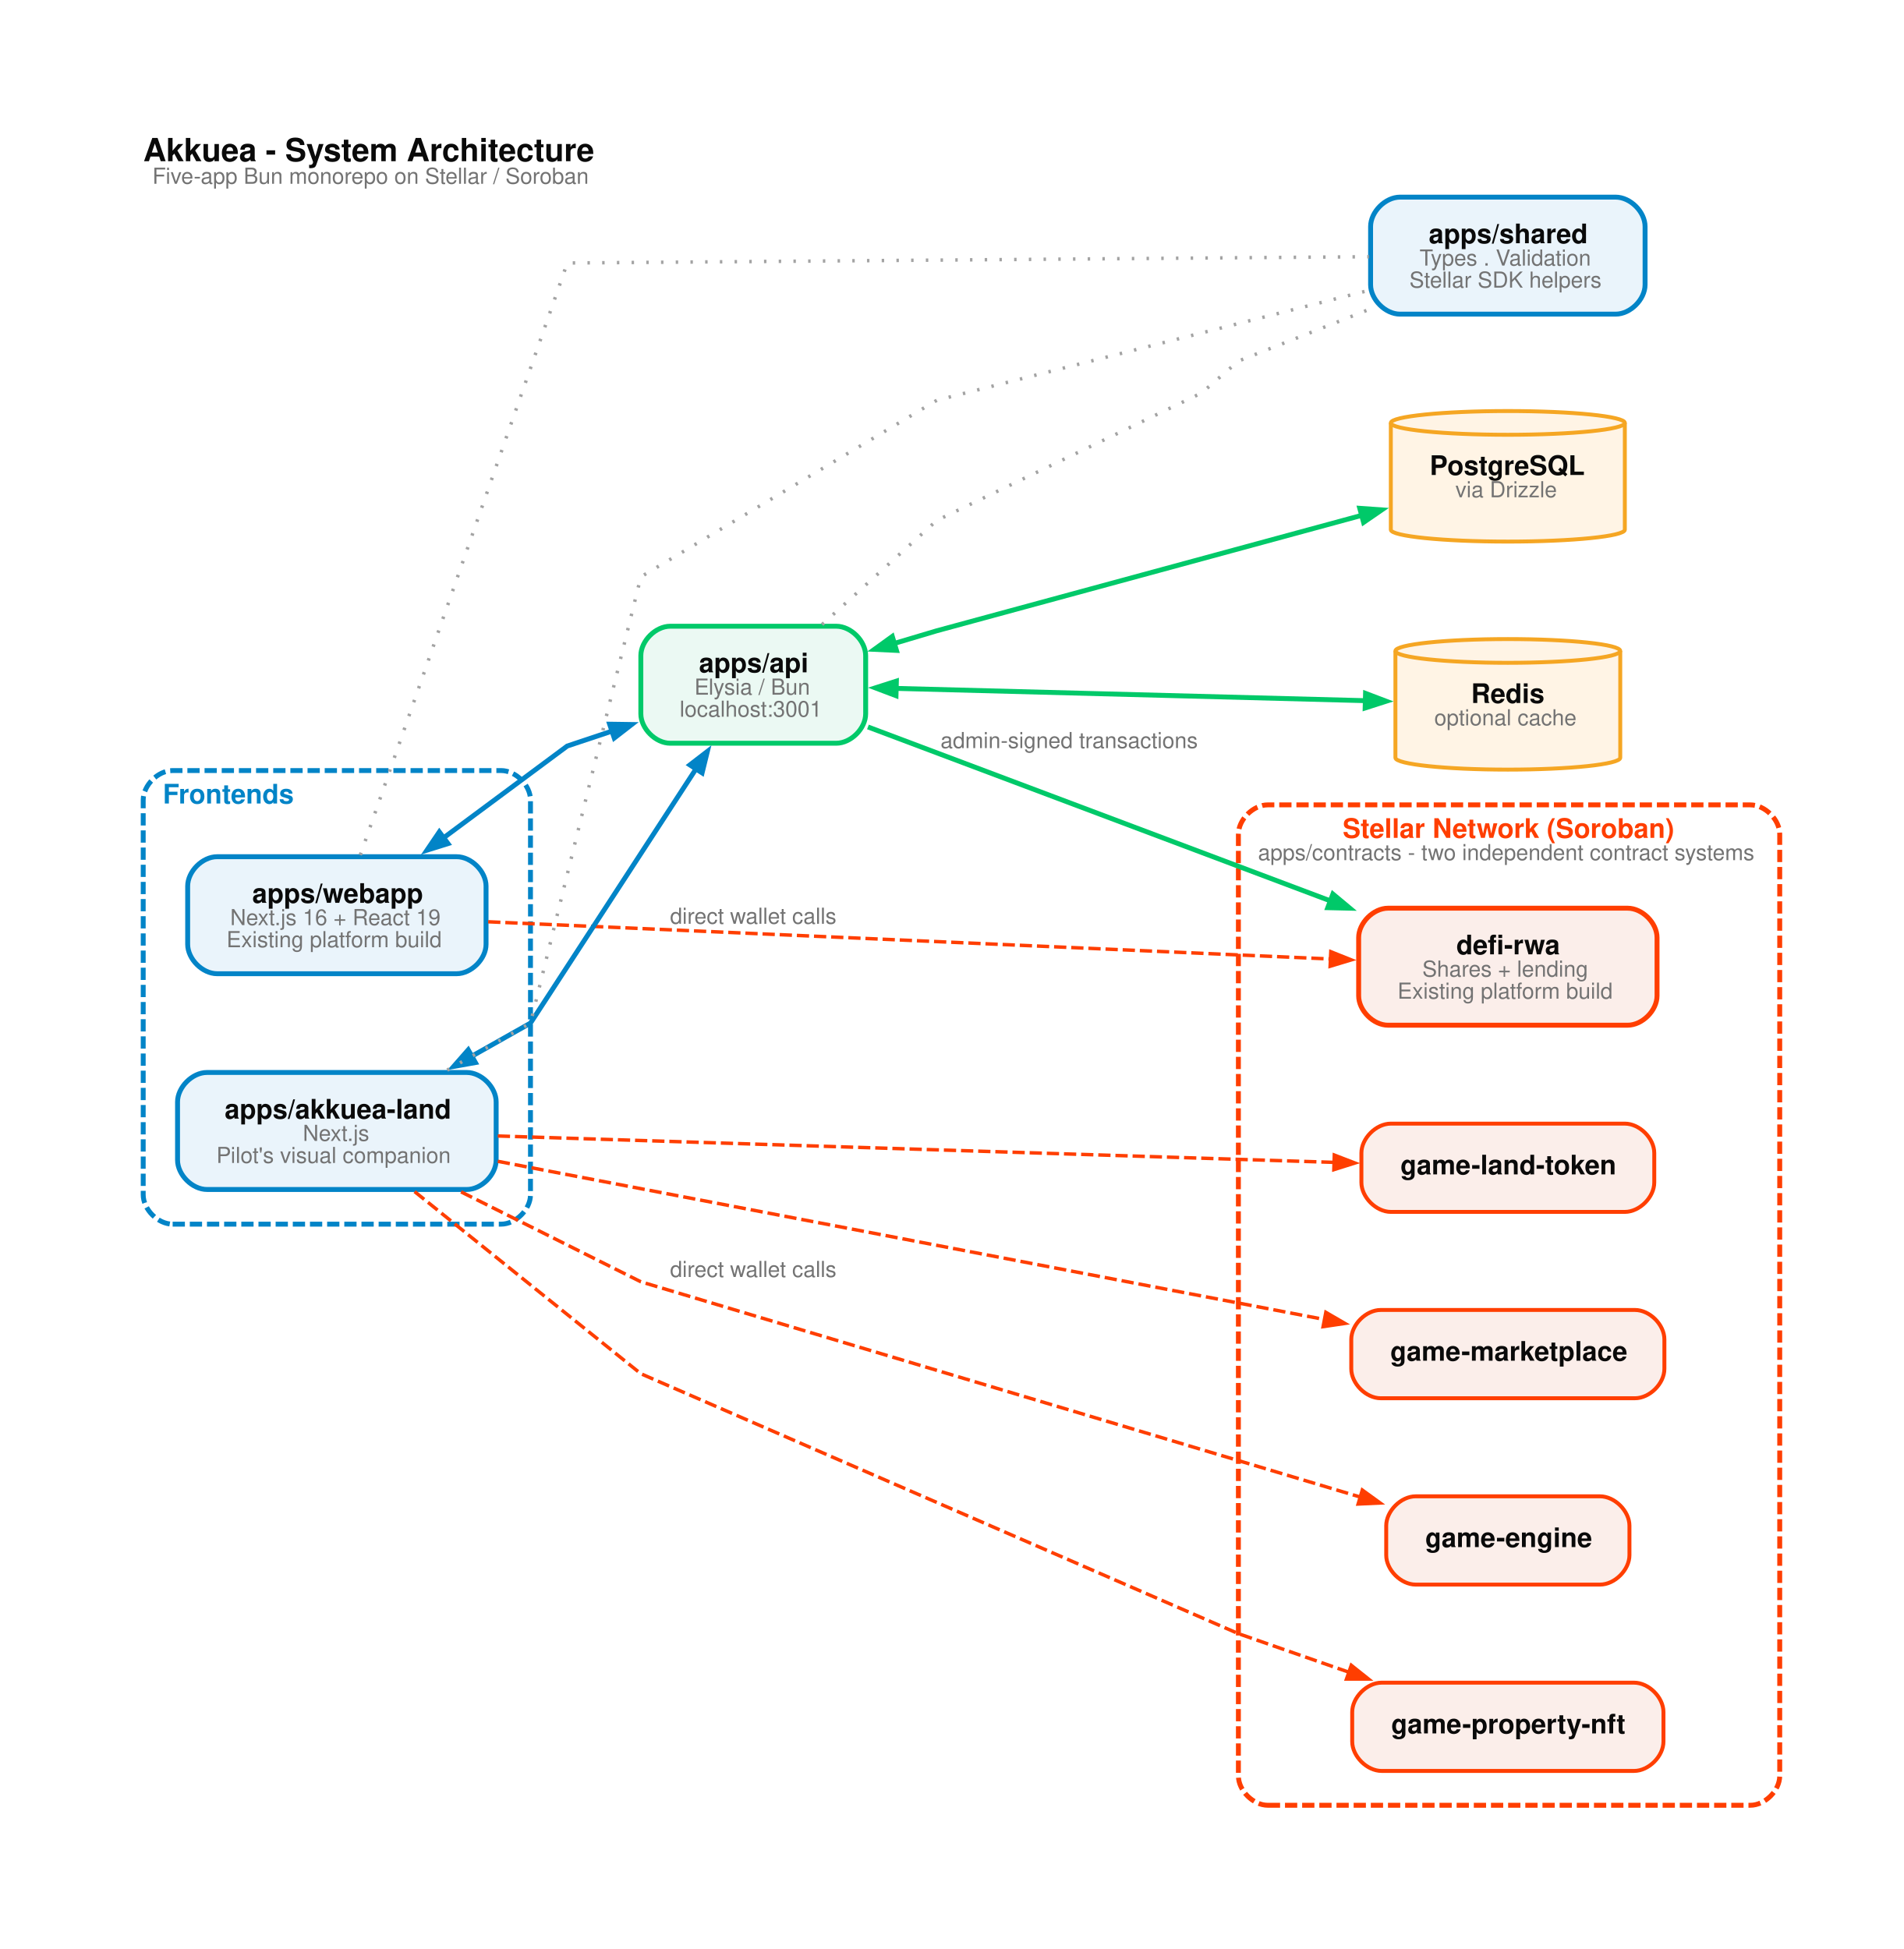
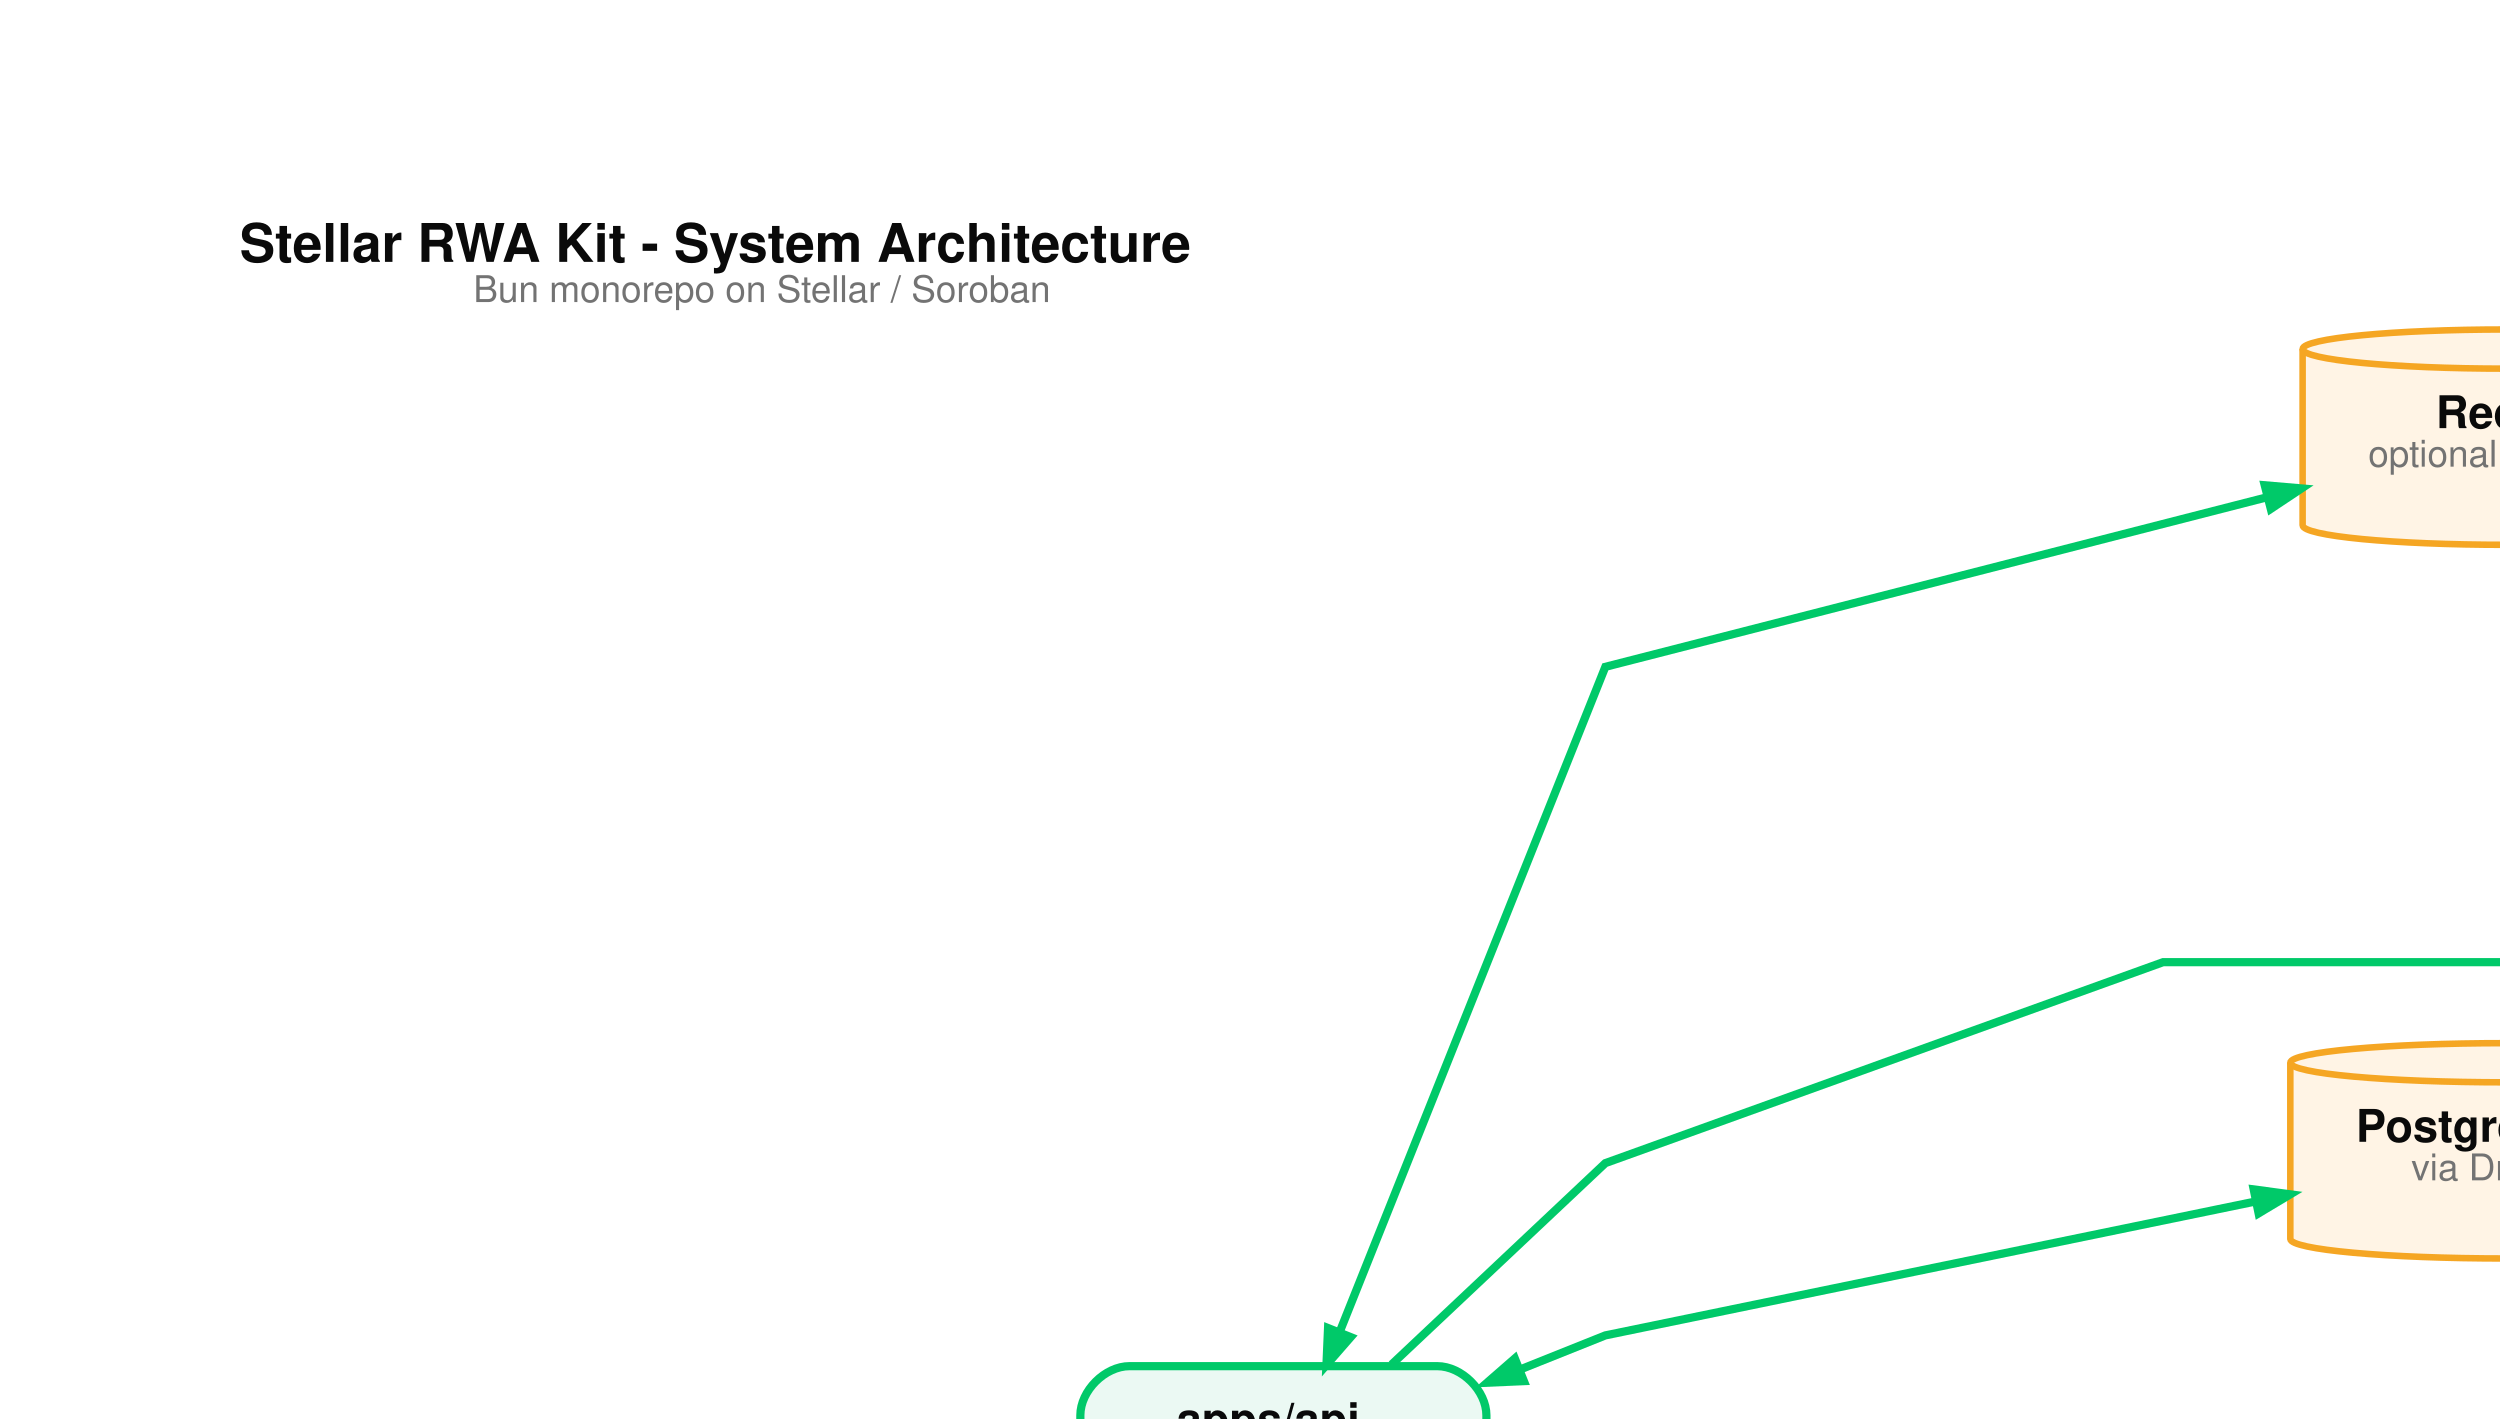
- <svg xmlns="http://www.w3.org/2000/svg" width="1617pt" height="1656pt" viewBox="0.00 0.00 1617.00 1656.00">
-   <g id="graph0" class="graph" transform="scale(2.08333 2.08333) rotate(0) translate(50.4 744.26)">
-     <text xml:space="preserve" text-anchor="start" x="8" y="-678.51" font-family="Helvetica,sans-Serif" font-weight="bold" font-size="13.00" fill="#0a0a0a">Akkuea - System Architecture</text>
-     <text xml:space="preserve" text-anchor="start" x="11.75" y="-669.31" font-family="Helvetica,sans-Serif" font-size="9.00" fill="#737373">Five-app Bun monorepo on Stellar / Soroban</text>
+ <svg xmlns="http://www.w3.org/2000/svg" width="2400pt" height="1362pt" viewBox="0.00 0.00 1152.00 653.53">
+   <g id="graph0" class="graph" transform="scale(1.89 1.89) rotate(0) translate(50.4 670.52)">
+     <text text-anchor="start" x="8" y="-606.73" font-family="Helvetica,sans-Serif" font-weight="bold" font-size="13.00" fill="#0a0a0a">Stellar RWA Kit - System Architecture</text>
+     <text text-anchor="start" x="65" y="-596.93" font-family="Helvetica,sans-Serif" font-size="9.00" fill="#737373">Bun monorepo on Stellar / Soroban</text>
    <g id="clust1" class="cluster">
-       <path fill="none" stroke="#0284c7" stroke-width="2" stroke-dasharray="5,2" d="M20,-245C20,-245 153.93,-245 153.93,-245 159.93,-245 165.93,-251 165.93,-257 165.93,-257 165.93,-418 165.93,-418 165.93,-424 159.93,-430 153.93,-430 153.93,-430 20,-430 20,-430 14,-430 8,-424 8,-418 8,-418 8,-257 8,-257 8,-251 14,-245 20,-245" />
-       <text xml:space="preserve" text-anchor="start" x="16" y="-416.55" font-family="Helvetica,sans-Serif" font-weight="bold" font-size="11.00" fill="#0284c7">Frontends</text>
+       <path fill="transparent" stroke="#0284c7" stroke-width="2" stroke-dasharray="5,2" d="M20,-83C20,-83 156,-83 156,-83 162,-83 168,-89 168,-95 168,-95 168,-157 168,-157 168,-163 162,-169 156,-169 156,-169 20,-169 20,-169 14,-169 8,-163 8,-157 8,-157 8,-95 8,-95 8,-89 14,-83 20,-83" />
+       <text text-anchor="start" x="16" y="-157.2" font-family="Helvetica,sans-Serif" font-weight="bold" font-size="11.00" fill="#0284c7">Frontend</text>
    </g>
    <g id="clust2" class="cluster">
-       <path fill="none" stroke="#ff3e00" stroke-width="2" stroke-dasharray="5,2" d="M466.61,-8C466.61,-8 663.36,-8 663.36,-8 669.36,-8 675.36,-14 675.36,-20 675.36,-20 675.36,-404 675.36,-404 675.36,-410 669.36,-416 663.36,-416 663.36,-416 466.61,-416 466.61,-416 460.61,-416 454.61,-410 454.61,-404 454.61,-404 454.61,-20 454.61,-20 454.61,-14 460.61,-8 466.61,-8" />
-       <text xml:space="preserve" text-anchor="start" x="497.11" y="-402.55" font-family="Helvetica,sans-Serif" font-weight="bold" font-size="11.00" fill="#ff3e00">Stellar Network (Soroban)</text>
-       <text xml:space="preserve" text-anchor="start" x="462.61" y="-393.45" font-family="Helvetica,sans-Serif" font-size="9.00" fill="#737373">apps/contracts - two independent contract systems</text>
+       <path fill="transparent" stroke="#ff3e00" stroke-width="2" stroke-dasharray="5,2" d="M489,-8C489,-8 1150,-8 1150,-8 1156,-8 1162,-14 1162,-20 1162,-20 1162,-168 1162,-168 1162,-174 1156,-180 1150,-180 1150,-180 489,-180 489,-180 483,-180 477,-174 477,-168 477,-168 477,-20 477,-20 477,-14 483,-8 489,-8" />
+       <text text-anchor="start" x="521" y="-168.2" font-family="Helvetica,sans-Serif" font-weight="bold" font-size="11.00" fill="#ff3e00">Stellar Network (Soroban)</text>
+       <text text-anchor="start" x="485" y="-158.8" font-family="Helvetica,sans-Serif" font-size="9.00" fill="#737373">apps/contracts - two independent contract systems</text>
    </g>
    <g id="node1" class="node">
-       <path fill="#eaf4fb" stroke="#0284c7" stroke-width="2" d="M135.81,-394.86C135.81,-394.86 38.13,-394.86 38.13,-394.86 32.13,-394.86 26.13,-388.86 26.13,-382.86 26.13,-382.86 26.13,-359.14 26.13,-359.14 26.13,-353.14 32.13,-347.14 38.13,-347.14 38.13,-347.14 135.81,-347.14 135.81,-347.14 141.81,-347.14 147.81,-353.14 147.81,-359.14 147.81,-359.14 147.81,-382.86 147.81,-382.86 147.81,-388.86 141.81,-394.86 135.81,-394.86" />
-       <text xml:space="preserve" text-anchor="start" x="52.47" y="-376.05" font-family="Helvetica,sans-Serif" font-weight="bold" font-size="11.00" fill="#0a0a0a">apps/webapp</text>
-       <text xml:space="preserve" text-anchor="start" x="43.47" y="-366.95" font-family="Helvetica,sans-Serif" font-size="9.00" fill="#737373">Next.js 16 + React 19</text>
-       <text xml:space="preserve" text-anchor="start" x="41.97" y="-357.95" font-family="Helvetica,sans-Serif" font-size="9.00" fill="#737373">Existing platform build</text>
+       <path fill="#eaf4fb" stroke="#0284c7" stroke-width="2" d="M142,-135C142,-135 34,-135 34,-135 28,-135 22,-129 22,-123 22,-123 22,-109 22,-109 22,-103 28,-97 34,-97 34,-97 142,-97 142,-97 148,-97 154,-103 154,-109 154,-109 154,-123 154,-123 154,-129 148,-135 142,-135" />
+       <text text-anchor="start" x="47" y="-118.2" font-family="Helvetica,sans-Serif" font-weight="bold" font-size="11.00" fill="#0a0a0a">apps/webapp</text>
+       <text text-anchor="start" x="38" y="-108.8" font-family="Helvetica,sans-Serif" font-size="9.00" fill="#737373">Next.js 16 + React 19</text>
+     </g>
+     <g id="node2" class="node">
+       <path fill="#ebf9f3" stroke="#00c969" stroke-width="2" d="M300,-337.5C300,-337.5 225,-337.5 225,-337.5 219,-337.5 213,-331.5 213,-325.5 213,-325.5 213,-302.5 213,-302.5 213,-296.5 219,-290.5 225,-290.5 225,-290.5 300,-290.5 300,-290.5 306,-290.5 312,-296.5 312,-302.5 312,-302.5 312,-325.5 312,-325.5 312,-331.5 306,-337.5 300,-337.5" />
+       <text text-anchor="start" x="236.5" y="-320.7" font-family="Helvetica,sans-Serif" font-weight="bold" font-size="11.00" fill="#0a0a0a">apps/api</text>
+       <text text-anchor="start" x="236" y="-311.3" font-family="Helvetica,sans-Serif" font-size="9.00" fill="#737373">Elysia / Bun</text>
+       <text text-anchor="start" x="229" y="-302.3" font-family="Helvetica,sans-Serif" font-size="9.00" fill="#737373">localhost:3001</text>
+     </g>
+     <g id="edge1" class="edge">
+       <path fill="none" stroke="#0284c7" stroke-width="2" d="M111.81,-142.18C143.73,-178.82 201.6,-245.25 235.27,-283.89" />
+       <polygon fill="#0284c7" stroke="#0284c7" stroke-width="2" points="113.68,-139.8 105.85,-135.35 109.19,-143.71 113.68,-139.8" />
+       <polygon fill="#0284c7" stroke="#0284c7" stroke-width="2" points="233.03,-285.85 240.86,-290.31 237.52,-281.95 233.03,-285.85" />
    </g>
    <g id="node3" class="node">
-       <path fill="#ebf9f3" stroke="#00c969" stroke-width="2" d="M290.61,-488.86C290.61,-488.86 222.93,-488.86 222.93,-488.86 216.93,-488.86 210.93,-482.86 210.93,-476.86 210.93,-476.86 210.93,-453.14 210.93,-453.14 210.93,-447.14 216.93,-441.14 222.93,-441.14 222.93,-441.14 290.61,-441.14 290.61,-441.14 296.61,-441.14 302.61,-447.14 302.61,-453.14 302.61,-453.14 302.61,-476.86 302.61,-476.86 302.61,-482.86 296.61,-488.86 290.61,-488.86" />
-       <text xml:space="preserve" text-anchor="start" x="234.65" y="-470.05" font-family="Helvetica,sans-Serif" font-weight="bold" font-size="11.00" fill="#0a0a0a">apps/api</text>
-       <text xml:space="preserve" text-anchor="start" x="232.77" y="-460.95" font-family="Helvetica,sans-Serif" font-size="9.00" fill="#737373">Elysia / Bun</text>
-       <text xml:space="preserve" text-anchor="start" x="226.77" y="-451.95" font-family="Helvetica,sans-Serif" font-size="9.00" fill="#737373">localhost:3001</text>
+       <path fill="#eaf4fb" stroke="#0284c7" stroke-width="2" d="M608,-241.5C608,-241.5 513,-241.5 513,-241.5 507,-241.5 501,-235.5 501,-229.5 501,-229.5 501,-206.5 501,-206.5 501,-200.5 507,-194.5 513,-194.5 513,-194.5 608,-194.5 608,-194.5 614,-194.5 620,-200.5 620,-206.5 620,-206.5 620,-229.5 620,-229.5 620,-235.5 614,-241.5 608,-241.5" />
+       <text text-anchor="start" x="522.5" y="-224.7" font-family="Helvetica,sans-Serif" font-weight="bold" font-size="11.00" fill="#0a0a0a">apps/shared</text>
+       <text text-anchor="start" x="521.5" y="-215.3" font-family="Helvetica,sans-Serif" font-size="9.00" fill="#737373">Types . Validation</text>
+       <text text-anchor="start" x="517" y="-206.3" font-family="Helvetica,sans-Serif" font-size="9.00" fill="#737373">Stellar SDK helpers</text>
    </g>
-     <g id="edge1" class="edge">
-       <path fill="none" stroke="#0284c7" stroke-width="2" d="M130.52,-402.58C154.99,-420.75 180.93,-440 180.93,-440 180.93,-440 188.72,-442.6 199.28,-446.13" />
-       <polygon fill="#0284c7" stroke="#0284c7" stroke-width="2" points="132.29,-400.2 123.7,-397.52 128.75,-404.97 132.29,-400.2" />
-       <polygon fill="#0284c7" stroke="#0284c7" stroke-width="2" points="198.2,-448.91 207.21,-448.78 200.09,-443.26 198.2,-448.91" />
+     <g id="edge11" class="edge">
+       <path fill="none" stroke="#a3a3a3" stroke-width="1.4" stroke-dasharray="1,5" d="M154.03,-132.6C170.19,-136.73 183,-140 183,-140 183,-140 462,-190 462,-190 462,-190 480.17,-195.22 500.81,-201.15" />
+     </g>
+     <g id="node6" class="node">
+       <path fill="#fbeeea" stroke="#ff3e00" stroke-width="2" d="M604,-138C604,-138 517,-138 517,-138 511,-138 505,-132 505,-126 505,-126 505,-112 505,-112 505,-106 511,-100 517,-100 517,-100 604,-100 604,-100 610,-100 616,-106 616,-112 616,-112 616,-126 616,-126 616,-132 610,-138 604,-138" />
+       <text text-anchor="start" x="534.5" y="-121.2" font-family="Helvetica,sans-Serif" font-weight="bold" font-size="11.00" fill="#0a0a0a">defi-rwa</text>
+       <text text-anchor="start" x="521" y="-111.8" font-family="Helvetica,sans-Serif" font-size="9.00" fill="#737373">Shares + lending</text>
+     </g>
+     <g id="edge2" class="edge">
+       <path fill="none" stroke="#ff3e00" stroke-width="1.4" stroke-dasharray="5,2" d="M154.42,-116.42C244.84,-116.99 406.91,-118.03 496.19,-118.6" />
+       <polygon fill="#ff3e00" stroke="#ff3e00" stroke-width="1.4" points="496.35,-121.57 504.87,-118.65 496.39,-115.62 496.35,-121.57" />
+       <text text-anchor="middle" x="262.5" y="-119.8" font-family="Helvetica,sans-Serif" font-size="9.00" fill="#737373">direct wallet calls</text>
+     </g>
+     <g id="node9" class="node">
+       <path fill="#fbeeea" stroke="#ff3e00" stroke-width="1.6" d="M618,-60C618,-60 503,-60 503,-60 497,-60 491,-54 491,-48 491,-48 491,-34 491,-34 491,-28 497,-22 503,-22 503,-22 618,-22 618,-22 624,-22 630,-28 630,-34 630,-34 630,-48 630,-48 630,-54 624,-60 618,-60" />
+       <text text-anchor="start" x="507.5" y="-43.2" font-family="Helvetica,sans-Serif" font-weight="bold" font-size="11.00" fill="#0a0a0a">pilot-payout-split</text>
+       <text text-anchor="start" x="507" y="-33.8" font-family="Helvetica,sans-Serif" font-size="9.00" fill="#737373">Evidence + distribution</text>
+     </g>
+     <g id="edge3" class="edge">
+       <path fill="none" stroke="#ff3e00" stroke-width="1.4" stroke-dasharray="5,2" d="M154.42,-105.57C240.28,-91.89 390.76,-67.9 482.16,-53.33" />
+       <polygon fill="#ff3e00" stroke="#ff3e00" stroke-width="1.4" points="482.89,-56.22 490.82,-51.95 481.96,-50.35 482.89,-56.22" />
+     </g>
+     <g id="edge12" class="edge">
+       <path fill="none" stroke="#a3a3a3" stroke-width="1.4" stroke-dasharray="1,5" d="M312.05,-298.26C363.79,-281.47 445.73,-254.9 501,-236.97" />
    </g>
    <g id="node4" class="node">
-       <path fill="#eaf4fb" stroke="#0284c7" stroke-width="2" d="M608.45,-663.86C608.45,-663.86 520.52,-663.86 520.52,-663.86 514.52,-663.86 508.52,-657.86 508.52,-651.86 508.52,-651.86 508.52,-628.14 508.52,-628.14 508.52,-622.14 514.52,-616.14 520.52,-616.14 520.52,-616.14 608.45,-616.14 608.45,-616.14 614.45,-616.14 620.45,-622.14 620.45,-628.14 620.45,-628.14 620.45,-651.86 620.45,-651.86 620.45,-657.86 614.45,-663.86 608.45,-663.86" />
-       <text xml:space="preserve" text-anchor="start" x="532.24" y="-645.05" font-family="Helvetica,sans-Serif" font-weight="bold" font-size="11.00" fill="#0a0a0a">apps/shared</text>
-       <text xml:space="preserve" text-anchor="start" x="528.49" y="-635.95" font-family="Helvetica,sans-Serif" font-size="9.00" fill="#737373">Types . Validation</text>
-       <text xml:space="preserve" text-anchor="start" x="524.36" y="-626.95" font-family="Helvetica,sans-Serif" font-size="9.00" fill="#737373">Stellar SDK helpers</text>
+       <path fill="#fff4e5" stroke="#f5a623" stroke-width="1.6" d="M613,-411.48C613,-414.11 589.47,-416.25 560.5,-416.25 531.53,-416.25 508,-414.11 508,-411.48 508,-411.48 508,-368.52 508,-368.52 508,-365.89 531.53,-363.75 560.5,-363.75 589.47,-363.75 613,-365.89 613,-368.52 613,-368.52 613,-411.48 613,-411.48" />
+       <path fill="none" stroke="#f5a623" stroke-width="1.6" d="M613,-411.48C613,-408.84 589.47,-406.7 560.5,-406.7 531.53,-406.7 508,-408.84 508,-411.48" />
+       <text text-anchor="start" x="524" y="-392.2" font-family="Helvetica,sans-Serif" font-weight="bold" font-size="11.00" fill="#0a0a0a">PostgreSQL</text>
+       <text text-anchor="start" x="537.5" y="-382.8" font-family="Helvetica,sans-Serif" font-size="9.00" fill="#737373">via Drizzle</text>
    </g>
-     <g id="edge11" class="edge">
-       <path fill="none" stroke="#a3a3a3" stroke-width="1.4" stroke-dasharray="1,5" d="M96.54,-395.55C119.56,-461.4 180.93,-637 180.93,-637 180.93,-637 401.76,-638.73 507.86,-639.56" />
+     <g id="edge4" class="edge">
+       <path fill="none" stroke="#00c969" stroke-width="2" d="M320.25,-336.7C332.06,-341.42 341,-345 341,-345 341,-345 434.79,-364.32 499.47,-377.64" />
+       <polygon fill="#00c969" stroke="#00c969" stroke-width="2" points="321.14,-333.85 312.14,-333.46 318.93,-339.38 321.14,-333.85" />
+       <polygon fill="#00c969" stroke="#00c969" stroke-width="2" points="499.07,-380.59 508,-379.39 500.27,-374.76 499.07,-380.59" />
+     </g>
+     <g id="node5" class="node">
+       <path fill="#fff4e5" stroke="#f5a623" stroke-width="1.6" d="M610,-585.48C610,-588.11 587.81,-590.25 560.5,-590.25 533.19,-590.25 511,-588.11 511,-585.48 511,-585.48 511,-542.52 511,-542.52 511,-539.89 533.19,-537.75 560.5,-537.75 587.81,-537.75 610,-539.89 610,-542.52 610,-542.52 610,-585.48 610,-585.48" />
+       <path fill="none" stroke="#f5a623" stroke-width="1.6" d="M610,-585.48C610,-582.84 587.81,-580.7 560.5,-580.7 533.19,-580.7 511,-582.84 511,-585.48" />
+       <text text-anchor="start" x="543.5" y="-566.2" font-family="Helvetica,sans-Serif" font-weight="bold" font-size="11.00" fill="#0a0a0a">Redis</text>
+       <text text-anchor="start" x="527" y="-556.8" font-family="Helvetica,sans-Serif" font-size="9.00" fill="#737373">optional cache</text>
+     </g>
+     <g id="edge5" class="edge">
+       <path fill="none" stroke="#00c969" stroke-width="2" d="M276.22,-345.83C298.2,-400.87 341,-508 341,-508 341,-508 437.48,-532.73 502.22,-549.32" />
+       <polygon fill="#00c969" stroke="#00c969" stroke-width="2" points="278.92,-344.58 273,-337.79 273.39,-346.79 278.92,-344.58" />
+       <polygon fill="#00c969" stroke="#00c969" stroke-width="2" points="501.76,-552.27 510.74,-551.5 503.24,-546.51 501.76,-552.27" />
+     </g>
+     <g id="edge6" class="edge">
+       <path fill="none" stroke="#00c969" stroke-width="2" d="M285.5,-290.44C308.41,-265.9 341,-231 341,-231 341,-231 450.39,-174.93 514.37,-142.13" />
+       <polygon fill="#00c969" stroke="#00c969" stroke-width="2" points="515.73,-144.78 521.94,-138.25 513.02,-139.48 515.73,-144.78" />
+       <text text-anchor="middle" x="401.5" y="-233.8" font-family="Helvetica,sans-Serif" font-size="9.00" fill="#737373">admin-signed transactions</text>
    </g>
    <g id="node7" class="node">
-       <path fill="#fbeeea" stroke="#ff3e00" stroke-width="2" d="M613.33,-373.86C613.33,-373.86 515.64,-373.86 515.64,-373.86 509.65,-373.86 503.65,-367.86 503.65,-361.86 503.65,-361.86 503.65,-338.14 503.65,-338.14 503.65,-332.14 509.65,-326.14 515.64,-326.14 515.64,-326.14 613.33,-326.14 613.33,-326.14 619.33,-326.14 625.33,-332.14 625.33,-338.14 625.33,-338.14 625.33,-361.86 625.33,-361.86 625.33,-367.86 619.33,-373.86 613.33,-373.86" />
-       <text xml:space="preserve" text-anchor="start" x="543.49" y="-355.05" font-family="Helvetica,sans-Serif" font-weight="bold" font-size="11.00" fill="#0a0a0a">defi-rwa</text>
-       <text xml:space="preserve" text-anchor="start" x="529.61" y="-345.95" font-family="Helvetica,sans-Serif" font-size="9.00" fill="#737373">Shares + lending</text>
-       <text xml:space="preserve" text-anchor="start" x="519.49" y="-336.95" font-family="Helvetica,sans-Serif" font-size="9.00" fill="#737373">Existing platform build</text>
+       <path fill="#fbeeea" stroke="#ff3e00" stroke-width="1.6" d="M1136,-138C1136,-138 1041,-138 1041,-138 1035,-138 1029,-132 1029,-126 1029,-126 1029,-112 1029,-112 1029,-106 1035,-100 1041,-100 1041,-100 1136,-100 1136,-100 1142,-100 1148,-106 1148,-112 1148,-112 1148,-126 1148,-126 1148,-132 1142,-138 1136,-138" />
+       <text text-anchor="start" x="1045" y="-121.2" font-family="Helvetica,sans-Serif" font-weight="bold" font-size="11.00" fill="#0a0a0a">pilot-whitelist</text>
+       <text text-anchor="start" x="1049" y="-111.8" font-family="Helvetica,sans-Serif" font-size="9.00" fill="#737373">Investor approval</text>
    </g>
-     <g id="edge3" class="edge">
-       <path fill="none" stroke="#ff3e00" stroke-width="1.4" stroke-dasharray="5,2" d="M148.67,-368.32C236.55,-364.44 398.87,-357.27 492.28,-353.14" />
-       <polygon fill="#ff3e00" stroke="#ff3e00" stroke-width="1.4" points="492.29,-356.12 500.65,-352.78 492.02,-350.18 492.29,-356.12" />
-       <text xml:space="preserve" text-anchor="middle" x="256.77" y="-367.51" font-family="Helvetica,sans-Serif" font-size="9.00" fill="#737373">direct wallet calls</text>
-     </g>
-     <g id="node2" class="node">
-       <path fill="#eaf4fb" stroke="#0284c7" stroke-width="2" d="M139.93,-306.86C139.93,-306.86 34,-306.86 34,-306.86 28,-306.86 22,-300.86 22,-294.86 22,-294.86 22,-271.14 22,-271.14 22,-265.14 28,-259.14 34,-259.14 34,-259.14 139.93,-259.14 139.93,-259.14 145.93,-259.14 151.93,-265.14 151.93,-271.14 151.93,-271.14 151.93,-294.86 151.93,-294.86 151.93,-300.86 145.93,-306.86 139.93,-306.86" />
-       <text xml:space="preserve" text-anchor="start" x="41.22" y="-288.05" font-family="Helvetica,sans-Serif" font-weight="bold" font-size="11.00" fill="#0a0a0a">apps/akkuea-land</text>
-       <text xml:space="preserve" text-anchor="start" x="73.09" y="-278.95" font-family="Helvetica,sans-Serif" font-size="9.00" fill="#737373">Next.js</text>
-       <text xml:space="preserve" text-anchor="start" x="37.84" y="-269.95" font-family="Helvetica,sans-Serif" font-size="9.00" fill="#737373">Pilot's visual companion</text>
-     </g>
-     <g id="edge2" class="edge">
-       <path fill="none" stroke="#0284c7" stroke-width="2" d="M141.66,-313.3C155.18,-320.93 165.93,-327 165.93,-327 165.93,-327 206.84,-389.84 233.45,-430.71" />
-       <polygon fill="#0284c7" stroke="#0284c7" stroke-width="2" points="143.46,-310.9 134.6,-309.32 140.54,-316.09 143.46,-310.9" />
-       <polygon fill="#0284c7" stroke="#0284c7" stroke-width="2" points="230.93,-432.29 238.06,-437.79 235.91,-429.04 230.93,-432.29" />
-     </g>
-     <g id="edge12" class="edge">
-       <path fill="none" stroke="#a3a3a3" stroke-width="1.4" stroke-dasharray="1,5" d="M131.96,-307.83C149.64,-317.81 165.93,-327 165.93,-327 165.93,-327 210.93,-509 210.93,-509 210.93,-509 331.61,-581 331.61,-581 331.61,-581 439.04,-608.33 507.65,-625.79" />
+     <g id="edge7" class="edge">
+       <path fill="none" stroke="#00c969" stroke-width="2" d="M288.88,-337.9C311.48,-359.19 341,-387 341,-387 341,-387 477,-436 477,-436 477,-436 630,-436 630,-436 630,-436 946.3,-216.84 1052.9,-142.97" />
+       <polygon fill="#00c969" stroke="#00c969" stroke-width="2" points="1054.62,-145.4 1059.91,-138.12 1051.23,-140.51 1054.62,-145.4" />
    </g>
    <g id="node8" class="node">
-       <path fill="#fbeeea" stroke="#ff3e00" stroke-width="1.6" d="M602.08,-134C602.08,-134 526.89,-134 526.89,-134 520.89,-134 514.89,-128 514.89,-122 514.89,-122 514.89,-110 514.89,-110 514.89,-104 520.89,-98 526.89,-98 526.89,-98 602.08,-98 602.08,-98 608.08,-98 614.08,-104 614.08,-110 614.08,-110 614.08,-122 614.08,-122 614.08,-128 608.08,-134 602.08,-134" />
-       <text xml:space="preserve" text-anchor="start" x="530.74" y="-113.3" font-family="Helvetica,sans-Serif" font-weight="bold" font-size="11.00" fill="#0a0a0a">game-engine</text>
-     </g>
-     <g id="edge4" class="edge">
-       <path fill="none" stroke="#ff3e00" stroke-width="1.4" stroke-dasharray="5,2" d="M137.63,-258.16C171.75,-241.09 210.93,-221.5 210.93,-221.5 210.93,-221.5 404.1,-163.7 504.46,-133.66" />
-       <polygon fill="#ff3e00" stroke="#ff3e00" stroke-width="1.4" points="505.14,-136.56 512.43,-131.28 503.44,-130.86 505.14,-136.56" />
-       <text xml:space="preserve" text-anchor="middle" x="256.77" y="-223.45" font-family="Helvetica,sans-Serif" font-size="9.00" fill="#737373">direct wallet calls</text>
-     </g>
-     <g id="node9" class="node">
-       <path fill="#fbeeea" stroke="#ff3e00" stroke-width="1.6" d="M615.95,-58C615.95,-58 513.02,-58 513.02,-58 507.02,-58 501.02,-52 501.02,-46 501.02,-46 501.02,-34 501.02,-34 501.02,-28 507.02,-22 513.02,-22 513.02,-22 615.95,-22 615.95,-22 621.95,-22 627.95,-28 627.95,-34 627.95,-34 627.95,-46 627.95,-46 627.95,-52 621.95,-58 615.95,-58" />
-       <text xml:space="preserve" text-anchor="start" x="516.86" y="-37.3" font-family="Helvetica,sans-Serif" font-weight="bold" font-size="11.00" fill="#0a0a0a">game-property-nft</text>
-     </g>
-     <g id="edge5" class="edge">
-       <path fill="none" stroke="#ff3e00" stroke-width="1.4" stroke-dasharray="5,2" d="M118.68,-258.27C155.1,-228.95 210.93,-184 210.93,-184 210.93,-184 454.61,-78 454.61,-78 454.61,-78 475.97,-70.55 499.76,-62.24" />
-       <polygon fill="#ff3e00" stroke="#ff3e00" stroke-width="1.4" points="500.64,-65.09 507.68,-59.48 498.68,-59.47 500.64,-65.09" />
-     </g>
-     <g id="node10" class="node">
-       <path fill="#fbeeea" stroke="#ff3e00" stroke-width="1.6" d="M612.2,-286C612.2,-286 516.77,-286 516.77,-286 510.77,-286 504.77,-280 504.77,-274 504.77,-274 504.77,-262 504.77,-262 504.77,-256 510.77,-250 516.77,-250 516.77,-250 612.2,-250 612.2,-250 618.2,-250 624.2,-256 624.2,-262 624.2,-262 624.2,-274 624.2,-274 624.2,-280 618.2,-286 612.2,-286" />
-       <text xml:space="preserve" text-anchor="start" x="520.61" y="-265.3" font-family="Helvetica,sans-Serif" font-weight="bold" font-size="11.00" fill="#0a0a0a">game-land-token</text>
-     </g>
-     <g id="edge6" class="edge">
-       <path fill="none" stroke="#ff3e00" stroke-width="1.4" stroke-dasharray="5,2" d="M152.59,-280.96C241.75,-278.15 401.85,-273.1 493.67,-270.2" />
-       <polygon fill="#ff3e00" stroke="#ff3e00" stroke-width="1.4" points="493.72,-273.18 502.13,-269.94 493.54,-267.23 493.72,-273.18" />
-     </g>
-     <g id="node11" class="node">
-       <path fill="#fbeeea" stroke="#ff3e00" stroke-width="1.6" d="M616.33,-210C616.33,-210 512.64,-210 512.64,-210 506.64,-210 500.64,-204 500.64,-198 500.64,-198 500.64,-186 500.64,-186 500.64,-180 506.64,-174 512.64,-174 512.64,-174 616.33,-174 616.33,-174 622.33,-174 628.33,-180 628.33,-186 628.33,-186 628.33,-198 628.33,-198 628.33,-204 622.33,-210 616.33,-210" />
-       <text xml:space="preserve" text-anchor="start" x="516.49" y="-189.3" font-family="Helvetica,sans-Serif" font-weight="bold" font-size="11.00" fill="#0a0a0a">game-marketplace</text>
-     </g>
-     <g id="edge7" class="edge">
-       <path fill="none" stroke="#ff3e00" stroke-width="1.4" stroke-dasharray="5,2" d="M152.59,-270.63C240.49,-253.81 397.36,-223.79 489.75,-206.11" />
-       <polygon fill="#ff3e00" stroke="#ff3e00" stroke-width="1.4" points="490.27,-209.04 498.06,-204.52 489.15,-203.2 490.27,-209.04" />
-     </g>
-     <g id="edge13" class="edge">
-       <path fill="none" stroke="#a3a3a3" stroke-width="1.4" stroke-dasharray="1,5" d="M284.85,-489.57C305.92,-508.69 331.61,-532 331.61,-532 331.61,-532 439.61,-584 439.61,-584 439.61,-584 454.61,-597 454.61,-597 454.61,-597 480.98,-607.42 507.77,-618" />
-     </g>
-     <g id="node5" class="node">
-       <path fill="#fff4e5" stroke="#f5a623" stroke-width="1.6" d="M612.2,-571.78C612.2,-574.45 590.81,-576.62 564.49,-576.62 538.16,-576.62 516.77,-574.45 516.77,-571.78 516.77,-571.78 516.77,-528.22 516.77,-528.22 516.77,-525.55 538.16,-523.38 564.49,-523.38 590.81,-523.38 612.2,-525.55 612.2,-528.22 612.2,-528.22 612.2,-571.78 612.2,-571.78" />
-       <path fill="none" stroke="#f5a623" stroke-width="1.6" d="M612.2,-571.78C612.2,-569.11 590.81,-566.94 564.49,-566.94 538.16,-566.94 516.77,-569.11 516.77,-571.78" />
-       <text xml:space="preserve" text-anchor="start" x="532.61" y="-550.55" font-family="Helvetica,sans-Serif" font-weight="bold" font-size="11.00" fill="#0a0a0a">PostgreSQL</text>
-       <text xml:space="preserve" text-anchor="start" x="543.11" y="-541.45" font-family="Helvetica,sans-Serif" font-size="9.00" fill="#737373">via Drizzle</text>
+       <path fill="#fbeeea" stroke="#ff3e00" stroke-width="1.6" d="M885,-138C885,-138 761,-138 761,-138 755,-138 749,-132 749,-126 749,-126 749,-112 749,-112 749,-106 755,-100 761,-100 761,-100 885,-100 885,-100 891,-100 897,-106 897,-112 897,-112 897,-126 897,-126 897,-132 891,-138 885,-138" />
+       <text text-anchor="start" x="765" y="-121.2" font-family="Helvetica,sans-Serif" font-weight="bold" font-size="11.00" fill="#0a0a0a">pilot-income-token</text>
+       <text text-anchor="start" x="776" y="-111.8" font-family="Helvetica,sans-Serif" font-size="9.00" fill="#737373">Income participation</text>
    </g>
    <g id="edge8" class="edge">
-       <path fill="none" stroke="#00c969" stroke-width="2" d="M314.11,-481.79C324.22,-484.8 331.61,-487 331.61,-487 331.61,-487 436.2,-515.42 504.89,-534.08" />
-       <polygon fill="#00c969" stroke="#00c969" stroke-width="2" points="315.17,-479 306.17,-479.42 313.47,-484.7 315.17,-479" />
-       <polygon fill="#00c969" stroke="#00c969" stroke-width="2" points="504.1,-536.95 513.08,-536.31 505.66,-531.21 504.1,-536.95" />
+       <path fill="none" stroke="#00c969" stroke-width="2" d="M312.06,-307.88C370.82,-300.48 462,-289 462,-289 462,-289 630,-262 630,-262 630,-262 734.14,-184.44 789.02,-143.56" />
+       <polygon fill="#00c969" stroke="#00c969" stroke-width="2" points="791.07,-145.75 796.11,-138.29 787.51,-140.98 791.07,-145.75" />
    </g>
-     <g id="node6" class="node">
-       <path fill="#fff4e5" stroke="#f5a623" stroke-width="1.6" d="M610.33,-478.78C610.33,-481.45 589.78,-483.62 564.49,-483.62 539.19,-483.62 518.64,-481.45 518.64,-478.78 518.64,-478.78 518.64,-435.22 518.64,-435.22 518.64,-432.55 539.19,-430.38 564.49,-430.38 589.78,-430.38 610.33,-432.55 610.33,-435.22 610.33,-435.22 610.33,-478.78 610.33,-478.78" />
-       <path fill="none" stroke="#f5a623" stroke-width="1.6" d="M610.33,-478.78C610.33,-476.11 589.78,-473.94 564.49,-473.94 539.19,-473.94 518.64,-476.11 518.64,-478.78" />
-       <text xml:space="preserve" text-anchor="start" x="549.49" y="-457.55" font-family="Helvetica,sans-Serif" font-weight="bold" font-size="11.00" fill="#0a0a0a">Redis</text>
-       <text xml:space="preserve" text-anchor="start" x="534.49" y="-448.45" font-family="Helvetica,sans-Serif" font-size="9.00" fill="#737373">optional cache</text>
+     <g id="edge10" class="edge">
+       <path fill="none" stroke="#ff3e00" stroke-width="1.4" stroke-dasharray="1,5" d="M897.05,-119C935.54,-119 982.44,-119 1020.07,-119" />
+       <polygon fill="#ff3e00" stroke="#ff3e00" stroke-width="1.4" points="1020.43,-121.98 1028.93,-119 1020.43,-116.03 1020.43,-121.98" />
+       <text text-anchor="middle" x="963" y="-121.8" font-family="Helvetica,sans-Serif" font-size="9.00" fill="#737373">checks approval</text>
    </g>
    <g id="edge9" class="edge">
-       <path fill="none" stroke="#00c969" stroke-width="2" d="M314.84,-463.51C369.64,-462.07 451.95,-459.92 506.67,-458.49" />
-       <polygon fill="#00c969" stroke="#00c969" stroke-width="2" points="314.98,-460.53 306.56,-463.72 315.14,-466.47 314.98,-460.53" />
-       <polygon fill="#00c969" stroke="#00c969" stroke-width="2" points="506.46,-461.47 514.88,-458.27 506.3,-455.52 506.46,-461.47" />
-     </g>
-     <g id="edge10" class="edge">
-       <path fill="none" stroke="#00c969" stroke-width="2" d="M303.54,-447.78C353.48,-429 434.08,-398.68 492.3,-376.78" />
-       <polygon fill="#00c969" stroke="#00c969" stroke-width="2" points="493.15,-379.63 500.06,-373.86 491.06,-374.07 493.15,-379.63" />
-       <text xml:space="preserve" text-anchor="middle" x="385.61" y="-439.16" font-family="Helvetica,sans-Serif" font-size="9.00" fill="#737373">admin-signed transactions</text>
+       <path fill="none" stroke="#ff3e00" stroke-width="1.4" stroke-dasharray="1,5" d="M625.23,-60.08C663.05,-71.41 711.11,-85.8 750.27,-97.52" />
+       <polygon fill="#ff3e00" stroke="#ff3e00" stroke-width="1.4" points="749.49,-100.39 758.48,-99.98 751.19,-94.69 749.49,-100.39" />
+       <text text-anchor="middle" x="689.5" y="-88.8" font-family="Helvetica,sans-Serif" font-size="9.00" fill="#737373">reads holders</text>
    </g>
  </g>
</svg>
